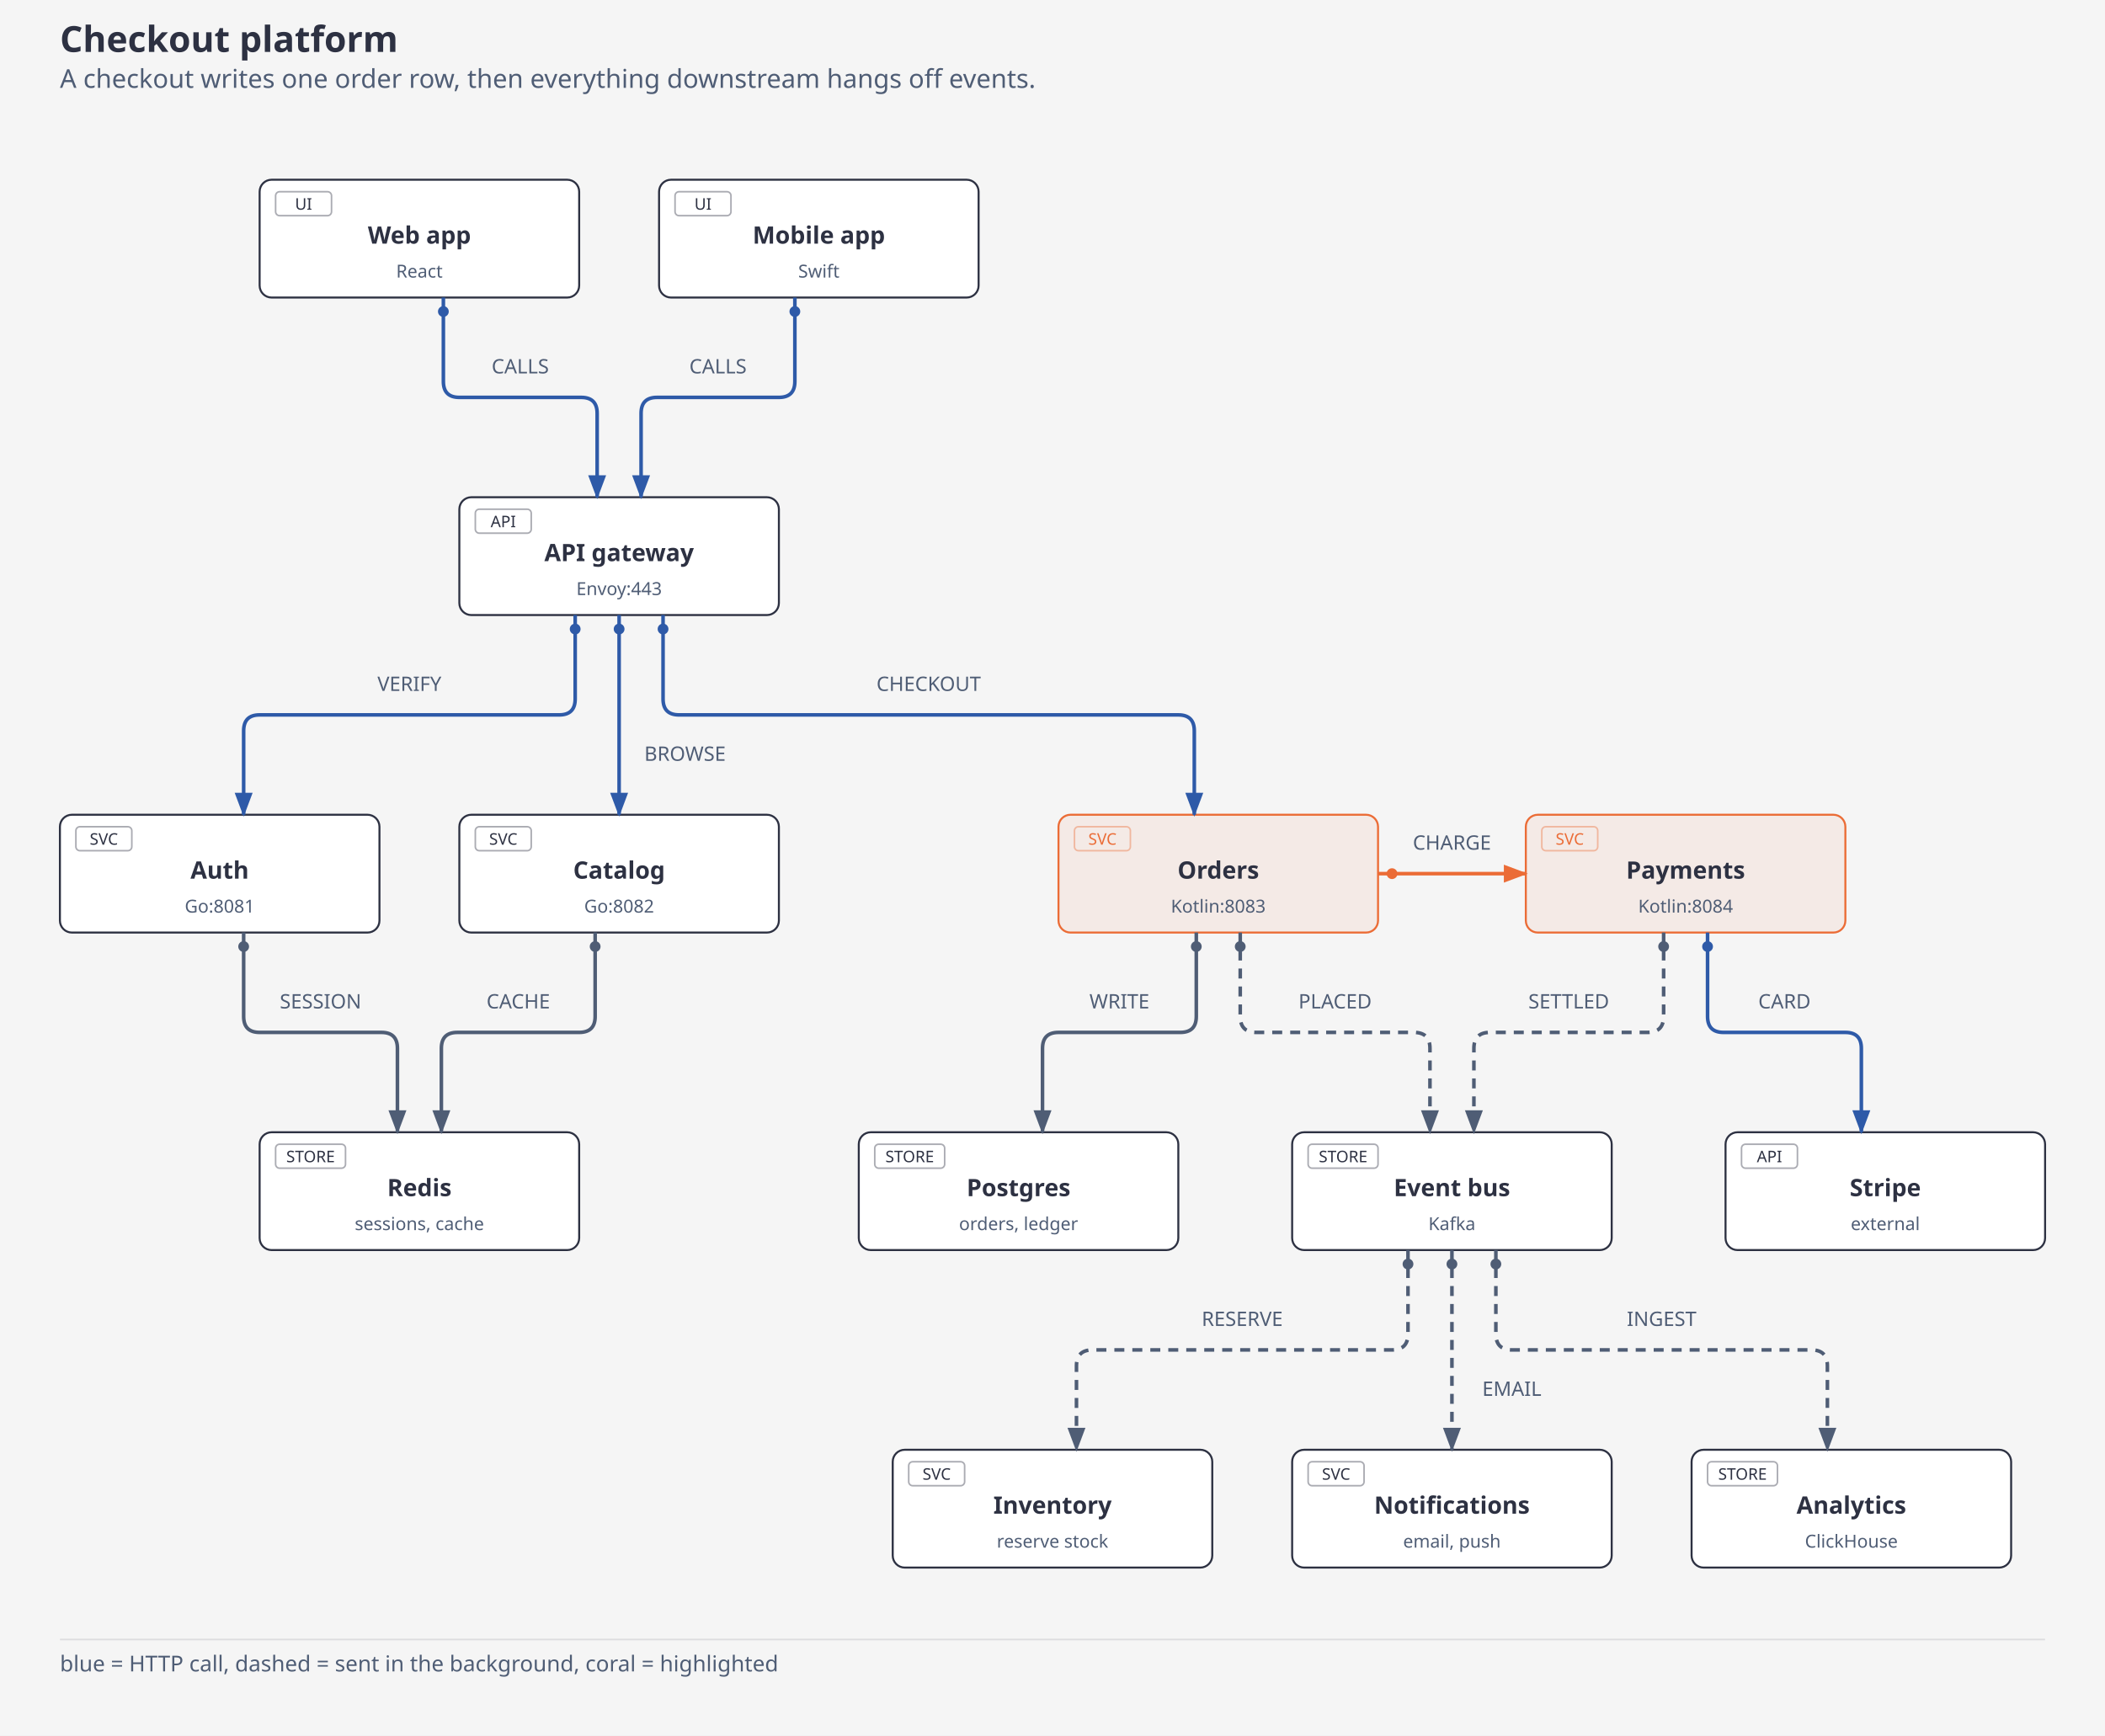
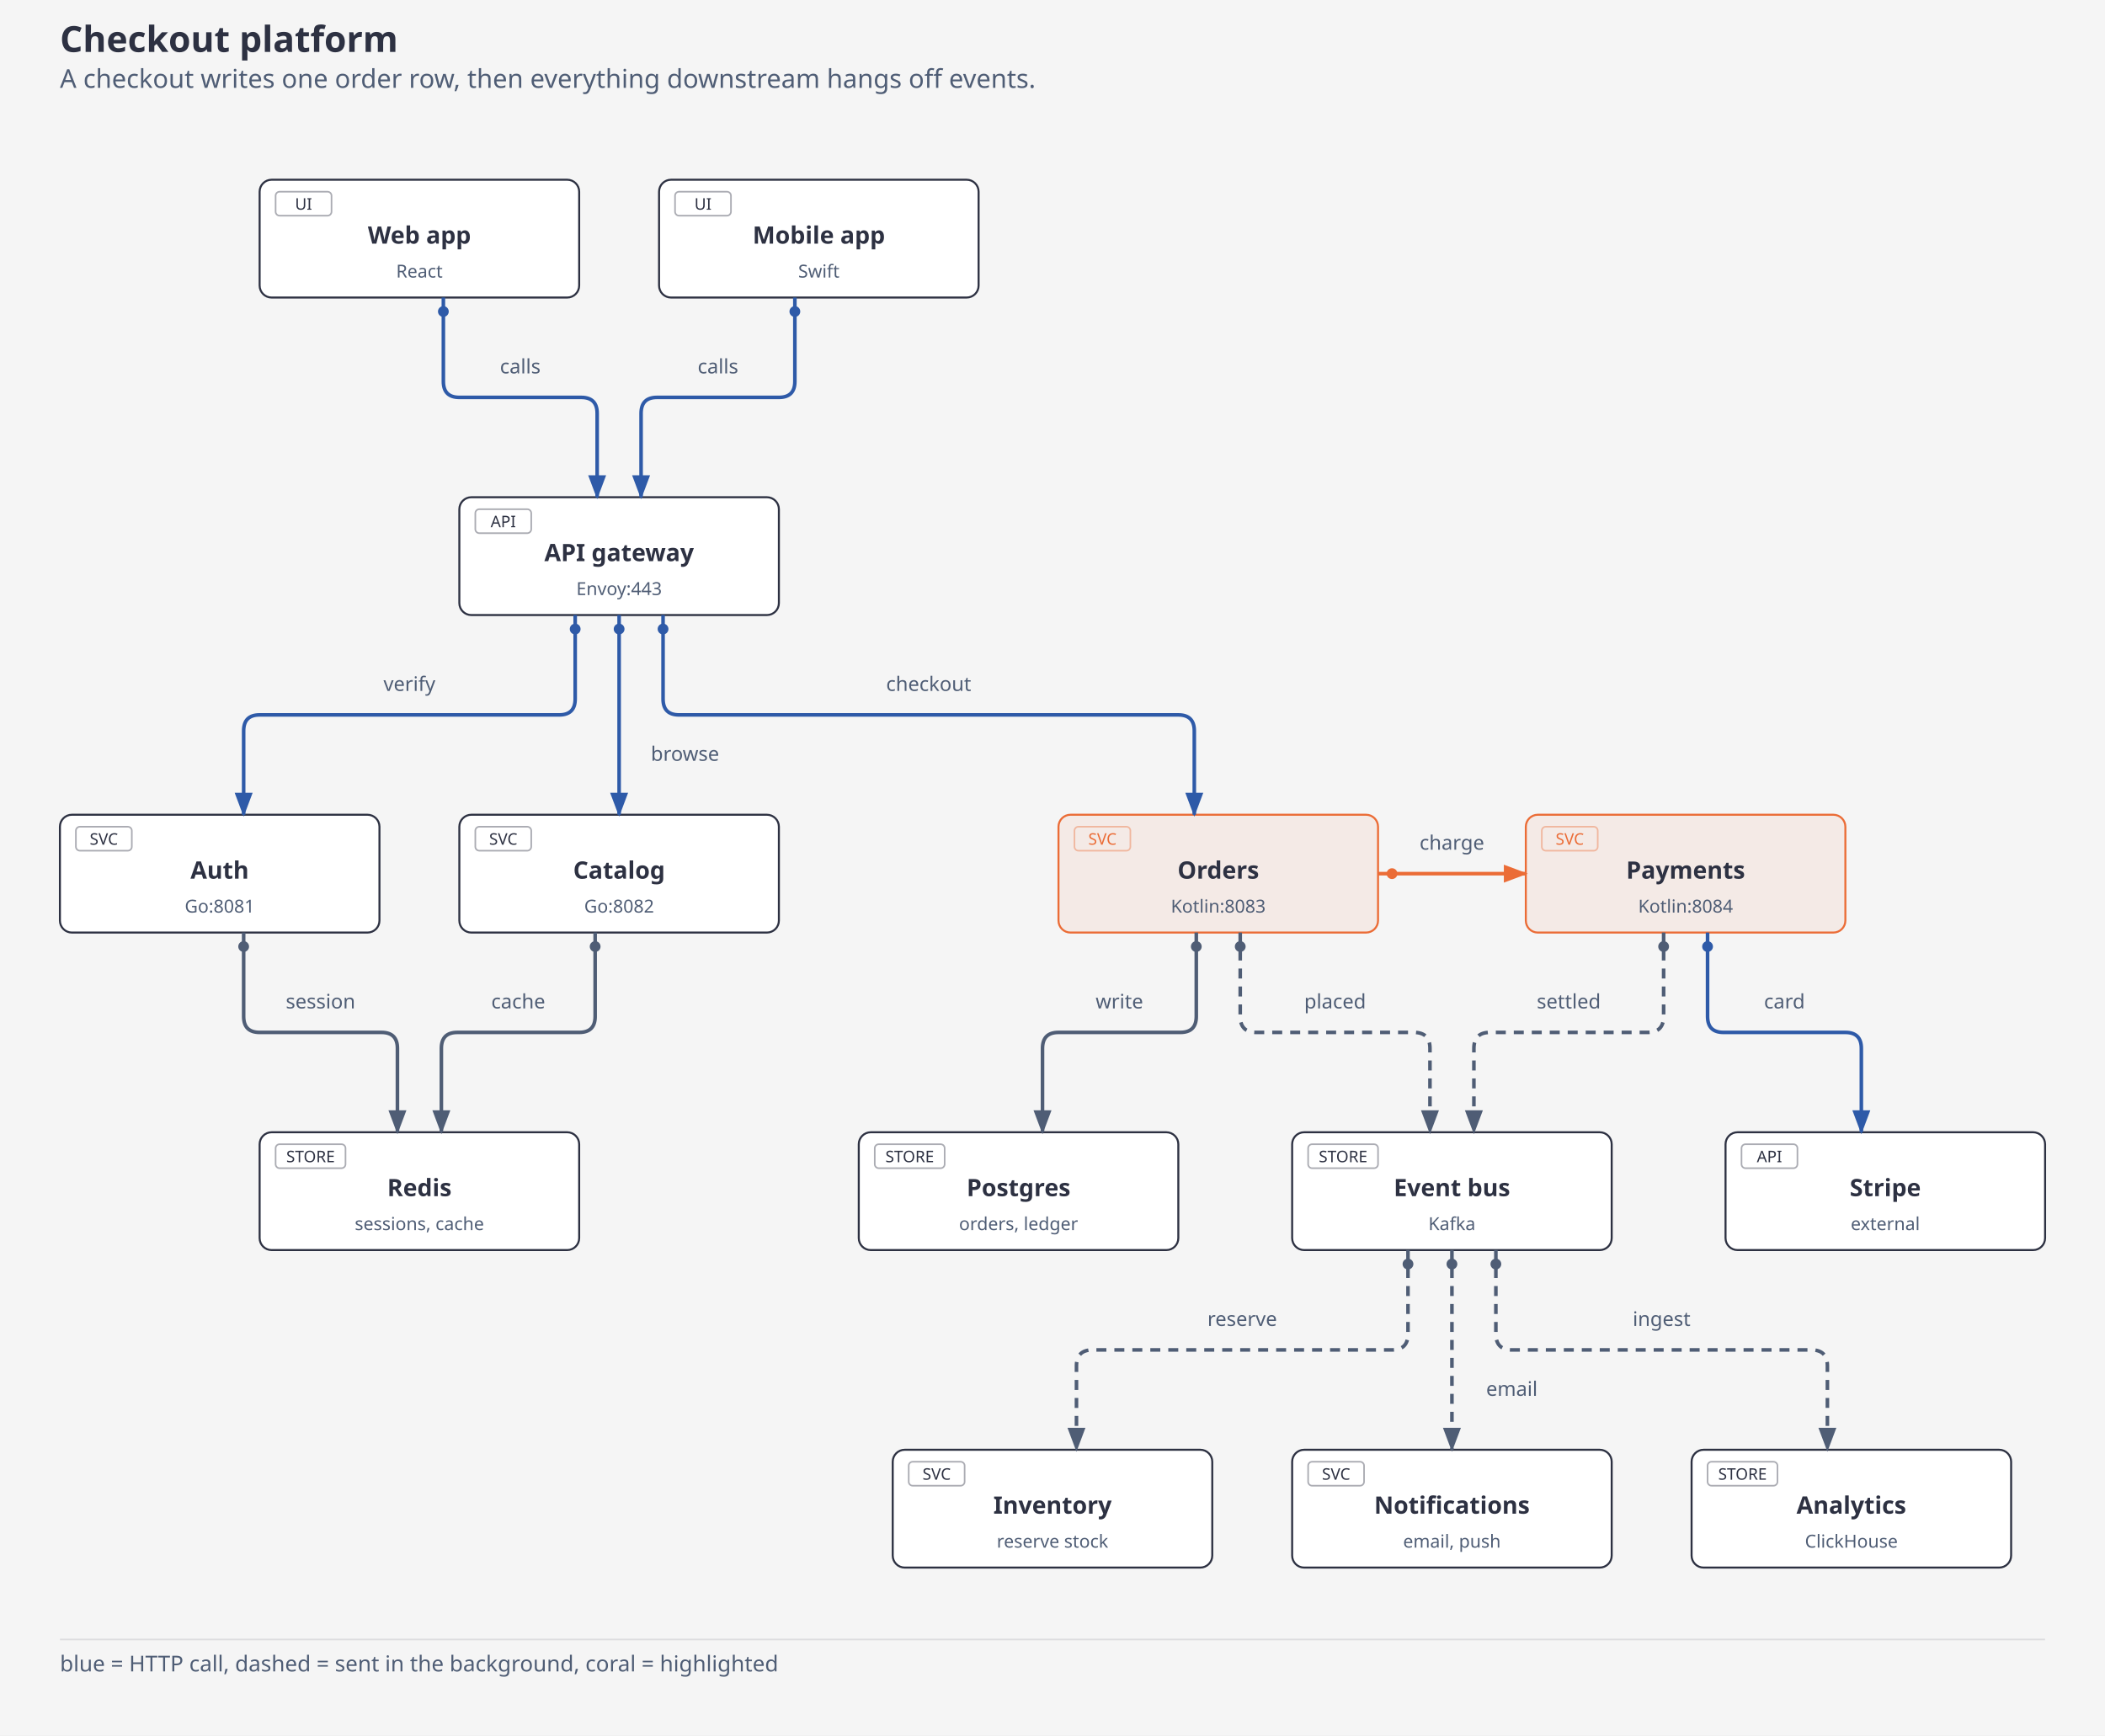
<svg xmlns="http://www.w3.org/2000/svg" role="graphics-document" aria-roledescription="architecture diagram" viewBox="0 0 1054 869" width="1054">
  <rect width="1054" height="869" fill="#f5f5f5" aria-hidden="true" />
  <defs>
    <marker id="a" markerWidth="12" markerHeight="9" refX="11" refY="4.5" orient="auto" markerUnits="userSpaceOnUse">
      <polygon points="0 0,12 4.5,0 9" fill="#4f5d75" />
    </marker>
    <marker id="aa" markerWidth="12" markerHeight="9" refX="11" refY="4.5" orient="auto" markerUnits="userSpaceOnUse">
      <polygon points="0 0,12 4.5,0 9" fill="#eb6c36" />
    </marker>
    <marker id="al" markerWidth="12" markerHeight="9" refX="11" refY="4.5" orient="auto" markerUnits="userSpaceOnUse">
      <polygon points="0 0,12 4.5,0 9" fill="#2e5aa8" />
    </marker>
    <marker id="ar" markerWidth="12" markerHeight="9" refX="11" refY="4.5" orient="auto" markerUnits="userSpaceOnUse">
      <polygon points="0 0,12 4.5,0 9" fill="#7a8399" />
    </marker>
  </defs>
  <text x="30" y="26" font-size="18" font-weight="600" font-family="system-ui, 'Segoe UI', sans-serif" fill="#2d3142">Checkout platform</text>
  <text x="30" y="44" font-size="13" font-family="system-ui, 'Segoe UI', sans-serif" fill="#4f5d75">A checkout writes one order row, then everything downstream hangs off events.</text>
  <rect x="130" y="90" width="160" height="59" rx="6" fill="#f5f5f5" aria-hidden="true" />
  <rect x="130" y="90" width="160" height="59" rx="6" fill="#ffffff" stroke="#2d3142" data-node="web" data-label="Web app" role="graphics-symbol" aria-roledescription="box" aria-label="Web app, React" />
  <rect x="138" y="96" width="28" height="12" rx="2" fill="none" stroke="#2d3142" stroke-opacity=".4" stroke-width=".8" aria-hidden="true" />
  <text x="152" y="105" font-size="8" font-family="system-ui, 'Segoe UI', sans-serif" fill="#2d3142" text-anchor="middle" aria-hidden="true">UI</text>
  <text x="210" y="122" font-size="12" font-weight="600" font-family="system-ui, 'Segoe UI', sans-serif" fill="#2d3142" text-anchor="middle" aria-hidden="true">Web app</text>
  <text x="210" y="139" font-size="9" font-family="system-ui, 'Segoe UI', sans-serif" fill="#4f5d75" text-anchor="middle" aria-hidden="true">React</text>
  <rect x="330" y="90" width="160" height="59" rx="6" fill="#f5f5f5" aria-hidden="true" />
  <rect x="330" y="90" width="160" height="59" rx="6" fill="#ffffff" stroke="#2d3142" data-node="mobile" data-label="Mobile app" role="graphics-symbol" aria-roledescription="box" aria-label="Mobile app, Swift" />
  <rect x="338" y="96" width="28" height="12" rx="2" fill="none" stroke="#2d3142" stroke-opacity=".4" stroke-width=".8" aria-hidden="true" />
  <text x="352" y="105" font-size="8" font-family="system-ui, 'Segoe UI', sans-serif" fill="#2d3142" text-anchor="middle" aria-hidden="true">UI</text>
  <text x="410" y="122" font-size="12" font-weight="600" font-family="system-ui, 'Segoe UI', sans-serif" fill="#2d3142" text-anchor="middle" aria-hidden="true">Mobile app</text>
  <text x="410" y="139" font-size="9" font-family="system-ui, 'Segoe UI', sans-serif" fill="#4f5d75" text-anchor="middle" aria-hidden="true">Swift</text>
  <rect x="230" y="249" width="160" height="59" rx="6" fill="#f5f5f5" aria-hidden="true" />
  <rect x="230" y="249" width="160" height="59" rx="6" fill="#ffffff" stroke="#2d3142" data-node="gw" data-label="API gateway" role="graphics-symbol" aria-roledescription="box" aria-label="API gateway, Envoy:443" />
  <rect x="238" y="255" width="28" height="12" rx="2" fill="none" stroke="#2d3142" stroke-opacity=".4" stroke-width=".8" aria-hidden="true" />
  <text x="252" y="264" font-size="8" font-family="system-ui, 'Segoe UI', sans-serif" fill="#2d3142" text-anchor="middle" aria-hidden="true">API</text>
  <text x="310" y="281" font-size="12" font-weight="600" font-family="system-ui, 'Segoe UI', sans-serif" fill="#2d3142" text-anchor="middle" aria-hidden="true">API gateway</text>
  <text x="310" y="298" font-size="9" font-family="system-ui, 'Segoe UI', sans-serif" fill="#4f5d75" text-anchor="middle" aria-hidden="true">Envoy:443</text>
  <rect x="30" y="408" width="160" height="59" rx="6" fill="#f5f5f5" aria-hidden="true" />
  <rect x="30" y="408" width="160" height="59" rx="6" fill="#ffffff" stroke="#2d3142" data-node="auth" data-label="Auth" role="graphics-symbol" aria-roledescription="box" aria-label="Auth, Go:8081" />
  <rect x="38" y="414" width="28" height="12" rx="2" fill="none" stroke="#2d3142" stroke-opacity=".4" stroke-width=".8" aria-hidden="true" />
  <text x="52" y="423" font-size="8" font-family="system-ui, 'Segoe UI', sans-serif" fill="#2d3142" text-anchor="middle" aria-hidden="true">SVC</text>
  <text x="110" y="440" font-size="12" font-weight="600" font-family="system-ui, 'Segoe UI', sans-serif" fill="#2d3142" text-anchor="middle" aria-hidden="true">Auth</text>
  <text x="110" y="457" font-size="9" font-family="system-ui, 'Segoe UI', sans-serif" fill="#4f5d75" text-anchor="middle" aria-hidden="true">Go:8081</text>
  <rect x="230" y="408" width="160" height="59" rx="6" fill="#f5f5f5" aria-hidden="true" />
  <rect x="230" y="408" width="160" height="59" rx="6" fill="#ffffff" stroke="#2d3142" data-node="catalog" data-label="Catalog" role="graphics-symbol" aria-roledescription="box" aria-label="Catalog, Go:8082" />
  <rect x="238" y="414" width="28" height="12" rx="2" fill="none" stroke="#2d3142" stroke-opacity=".4" stroke-width=".8" aria-hidden="true" />
  <text x="252" y="423" font-size="8" font-family="system-ui, 'Segoe UI', sans-serif" fill="#2d3142" text-anchor="middle" aria-hidden="true">SVC</text>
  <text x="310" y="440" font-size="12" font-weight="600" font-family="system-ui, 'Segoe UI', sans-serif" fill="#2d3142" text-anchor="middle" aria-hidden="true">Catalog</text>
  <text x="310" y="457" font-size="9" font-family="system-ui, 'Segoe UI', sans-serif" fill="#4f5d75" text-anchor="middle" aria-hidden="true">Go:8082</text>
  <rect x="530" y="408" width="160" height="59" rx="6" fill="#f5f5f5" aria-hidden="true" />
  <rect x="530" y="408" width="160" height="59" rx="6" fill="rgba(235,108,54,0.08)" stroke="#eb6c36" data-node="orders" data-label="Orders" role="graphics-symbol" aria-roledescription="box" aria-label="Orders, Kotlin:8083" />
  <rect x="538" y="414" width="28" height="12" rx="2" fill="none" stroke="#eb6c36" stroke-opacity=".4" stroke-width=".8" aria-hidden="true" />
  <text x="552" y="423" font-size="8" font-family="system-ui, 'Segoe UI', sans-serif" fill="#eb6c36" text-anchor="middle" aria-hidden="true">SVC</text>
  <text x="610" y="440" font-size="12" font-weight="600" font-family="system-ui, 'Segoe UI', sans-serif" fill="#2d3142" text-anchor="middle" aria-hidden="true">Orders</text>
  <text x="610" y="457" font-size="9" font-family="system-ui, 'Segoe UI', sans-serif" fill="#4f5d75" text-anchor="middle" aria-hidden="true">Kotlin:8083</text>
  <rect x="764" y="408" width="160" height="59" rx="6" fill="#f5f5f5" aria-hidden="true" />
  <rect x="764" y="408" width="160" height="59" rx="6" fill="rgba(235,108,54,0.08)" stroke="#eb6c36" data-node="pay" data-label="Payments" role="graphics-symbol" aria-roledescription="box" aria-label="Payments, Kotlin:8084" />
  <rect x="772" y="414" width="28" height="12" rx="2" fill="none" stroke="#eb6c36" stroke-opacity=".4" stroke-width=".8" aria-hidden="true" />
  <text x="786" y="423" font-size="8" font-family="system-ui, 'Segoe UI', sans-serif" fill="#eb6c36" text-anchor="middle" aria-hidden="true">SVC</text>
  <text x="844" y="440" font-size="12" font-weight="600" font-family="system-ui, 'Segoe UI', sans-serif" fill="#2d3142" text-anchor="middle" aria-hidden="true">Payments</text>
  <text x="844" y="457" font-size="9" font-family="system-ui, 'Segoe UI', sans-serif" fill="#4f5d75" text-anchor="middle" aria-hidden="true">Kotlin:8084</text>
  <rect x="130" y="567" width="160" height="59" rx="6" fill="#f5f5f5" aria-hidden="true" />
  <rect x="130" y="567" width="160" height="59" rx="6" fill="#ffffff" stroke="#2d3142" data-node="redis" data-label="Redis" role="graphics-symbol" aria-roledescription="box" aria-label="Redis, sessions, cache" />
  <rect x="138" y="573" width="35" height="12" rx="2" fill="none" stroke="#2d3142" stroke-opacity=".4" stroke-width=".8" aria-hidden="true" />
  <text x="155.5" y="582" font-size="8" font-family="system-ui, 'Segoe UI', sans-serif" fill="#2d3142" text-anchor="middle" aria-hidden="true">STORE</text>
  <text x="210" y="599" font-size="12" font-weight="600" font-family="system-ui, 'Segoe UI', sans-serif" fill="#2d3142" text-anchor="middle" aria-hidden="true">Redis</text>
  <text x="210" y="616" font-size="9" font-family="system-ui, 'Segoe UI', sans-serif" fill="#4f5d75" text-anchor="middle" aria-hidden="true">sessions, cache</text>
  <rect x="430" y="567" width="160" height="59" rx="6" fill="#f5f5f5" aria-hidden="true" />
  <rect x="430" y="567" width="160" height="59" rx="6" fill="#ffffff" stroke="#2d3142" data-node="pg" data-label="Postgres" role="graphics-symbol" aria-roledescription="box" aria-label="Postgres, orders, ledger" />
  <rect x="438" y="573" width="35" height="12" rx="2" fill="none" stroke="#2d3142" stroke-opacity=".4" stroke-width=".8" aria-hidden="true" />
  <text x="455.5" y="582" font-size="8" font-family="system-ui, 'Segoe UI', sans-serif" fill="#2d3142" text-anchor="middle" aria-hidden="true">STORE</text>
  <text x="510" y="599" font-size="12" font-weight="600" font-family="system-ui, 'Segoe UI', sans-serif" fill="#2d3142" text-anchor="middle" aria-hidden="true">Postgres</text>
  <text x="510" y="616" font-size="9" font-family="system-ui, 'Segoe UI', sans-serif" fill="#4f5d75" text-anchor="middle" aria-hidden="true">orders, ledger</text>
  <rect x="647" y="567" width="160" height="59" rx="6" fill="#f5f5f5" aria-hidden="true" />
  <rect x="647" y="567" width="160" height="59" rx="6" fill="#ffffff" stroke="#2d3142" data-node="bus" data-label="Event bus" role="graphics-symbol" aria-roledescription="box" aria-label="Event bus, Kafka" />
  <rect x="655" y="573" width="35" height="12" rx="2" fill="none" stroke="#2d3142" stroke-opacity=".4" stroke-width=".8" aria-hidden="true" />
  <text x="672.5" y="582" font-size="8" font-family="system-ui, 'Segoe UI', sans-serif" fill="#2d3142" text-anchor="middle" aria-hidden="true">STORE</text>
  <text x="727" y="599" font-size="12" font-weight="600" font-family="system-ui, 'Segoe UI', sans-serif" fill="#2d3142" text-anchor="middle" aria-hidden="true">Event bus</text>
  <text x="727" y="616" font-size="9" font-family="system-ui, 'Segoe UI', sans-serif" fill="#4f5d75" text-anchor="middle" aria-hidden="true">Kafka</text>
  <rect x="864" y="567" width="160" height="59" rx="6" fill="#f5f5f5" aria-hidden="true" />
  <rect x="864" y="567" width="160" height="59" rx="6" fill="#ffffff" stroke="#2d3142" data-node="stripe" data-label="Stripe" role="graphics-symbol" aria-roledescription="box" aria-label="Stripe, external" />
  <rect x="872" y="573" width="28" height="12" rx="2" fill="none" stroke="#2d3142" stroke-opacity=".4" stroke-width=".8" aria-hidden="true" />
  <text x="886" y="582" font-size="8" font-family="system-ui, 'Segoe UI', sans-serif" fill="#2d3142" text-anchor="middle" aria-hidden="true">API</text>
  <text x="944" y="599" font-size="12" font-weight="600" font-family="system-ui, 'Segoe UI', sans-serif" fill="#2d3142" text-anchor="middle" aria-hidden="true">Stripe</text>
  <text x="944" y="616" font-size="9" font-family="system-ui, 'Segoe UI', sans-serif" fill="#4f5d75" text-anchor="middle" aria-hidden="true">external</text>
  <rect x="447" y="726" width="160" height="59" rx="6" fill="#f5f5f5" aria-hidden="true" />
  <rect x="447" y="726" width="160" height="59" rx="6" fill="#ffffff" stroke="#2d3142" data-node="inventory" data-label="Inventory" role="graphics-symbol" aria-roledescription="box" aria-label="Inventory, reserve stock" />
  <rect x="455" y="732" width="28" height="12" rx="2" fill="none" stroke="#2d3142" stroke-opacity=".4" stroke-width=".8" aria-hidden="true" />
  <text x="469" y="741" font-size="8" font-family="system-ui, 'Segoe UI', sans-serif" fill="#2d3142" text-anchor="middle" aria-hidden="true">SVC</text>
  <text x="527" y="758" font-size="12" font-weight="600" font-family="system-ui, 'Segoe UI', sans-serif" fill="#2d3142" text-anchor="middle" aria-hidden="true">Inventory</text>
  <text x="527" y="775" font-size="9" font-family="system-ui, 'Segoe UI', sans-serif" fill="#4f5d75" text-anchor="middle" aria-hidden="true">reserve stock</text>
  <rect x="647" y="726" width="160" height="59" rx="6" fill="#f5f5f5" aria-hidden="true" />
  <rect x="647" y="726" width="160" height="59" rx="6" fill="#ffffff" stroke="#2d3142" data-node="notify" data-label="Notifications" role="graphics-symbol" aria-roledescription="box" aria-label="Notifications, email, push" />
  <rect x="655" y="732" width="28" height="12" rx="2" fill="none" stroke="#2d3142" stroke-opacity=".4" stroke-width=".8" aria-hidden="true" />
  <text x="669" y="741" font-size="8" font-family="system-ui, 'Segoe UI', sans-serif" fill="#2d3142" text-anchor="middle" aria-hidden="true">SVC</text>
  <text x="727" y="758" font-size="12" font-weight="600" font-family="system-ui, 'Segoe UI', sans-serif" fill="#2d3142" text-anchor="middle" aria-hidden="true">Notifications</text>
  <text x="727" y="775" font-size="9" font-family="system-ui, 'Segoe UI', sans-serif" fill="#4f5d75" text-anchor="middle" aria-hidden="true">email, push</text>
  <rect x="847" y="726" width="160" height="59" rx="6" fill="#f5f5f5" aria-hidden="true" />
  <rect x="847" y="726" width="160" height="59" rx="6" fill="#ffffff" stroke="#2d3142" data-node="analytics" data-label="Analytics" role="graphics-symbol" aria-roledescription="box" aria-label="Analytics, ClickHouse" />
  <rect x="855" y="732" width="35" height="12" rx="2" fill="none" stroke="#2d3142" stroke-opacity=".4" stroke-width=".8" aria-hidden="true" />
  <text x="872.5" y="741" font-size="8" font-family="system-ui, 'Segoe UI', sans-serif" fill="#2d3142" text-anchor="middle" aria-hidden="true">STORE</text>
  <text x="927" y="758" font-size="12" font-weight="600" font-family="system-ui, 'Segoe UI', sans-serif" fill="#2d3142" text-anchor="middle" aria-hidden="true">Analytics</text>
  <text x="927" y="775" font-size="9" font-family="system-ui, 'Segoe UI', sans-serif" fill="#4f5d75" text-anchor="middle" aria-hidden="true">ClickHouse</text>
  <path d="M222,149 L222,191 Q222,199 230,199 L291,199 Q299,199 299,207 L299,249" fill="none" stroke="#2e5aa8" stroke-width="1.8" marker-end="url(#al)" data-from="web" data-to="gw" data-label="calls" data-id="web-&gt;gw:calls" data-from-port="s" data-to-port="n" role="graphics-symbol" aria-roledescription="arrow" aria-label="Web app to API gateway: calls" />
  <circle cx="222" cy="156" r="2.7" fill="#2e5aa8" aria-hidden="true" />
  <path d="M398,149 L398,191 Q398,199 390,199 L329,199 Q321,199 321,207 L321,249" fill="none" stroke="#2e5aa8" stroke-width="1.8" marker-end="url(#al)" data-from="mobile" data-to="gw" data-label="calls" data-id="mobile-&gt;gw:calls" data-from-port="s" data-to-port="n" role="graphics-symbol" aria-roledescription="arrow" aria-label="Mobile app to API gateway: calls" />
  <circle cx="398" cy="156" r="2.7" fill="#2e5aa8" aria-hidden="true" />
  <path d="M288,308 L288,350 Q288,358 280,358 L130,358 Q122,358 122,366 L122,408" fill="none" stroke="#2e5aa8" stroke-width="1.8" marker-end="url(#al)" data-from="gw" data-to="auth" data-label="verify" data-id="gw-&gt;auth:verify" data-from-port="s" data-to-port="n" role="graphics-symbol" aria-roledescription="arrow" aria-label="API gateway to Auth: verify" />
  <circle cx="288" cy="315" r="2.7" fill="#2e5aa8" aria-hidden="true" />
  <path d="M310,308 L310,408" fill="none" stroke="#2e5aa8" stroke-width="1.8" marker-end="url(#al)" data-from="gw" data-to="catalog" data-label="browse" data-id="gw-&gt;catalog:browse" data-from-port="s" data-to-port="n" role="graphics-symbol" aria-roledescription="arrow" aria-label="API gateway to Catalog: browse" />
  <circle cx="310" cy="315" r="2.7" fill="#2e5aa8" aria-hidden="true" />
  <path d="M332,308 L332,350 Q332,358 340,358 L590,358 Q598,358 598,366 L598,408" fill="none" stroke="#2e5aa8" stroke-width="1.8" marker-end="url(#al)" data-from="gw" data-to="orders" data-label="checkout" data-id="gw-&gt;orders:checkout" data-from-port="s" data-to-port="n" role="graphics-symbol" aria-roledescription="arrow" aria-label="API gateway to Orders: checkout" />
  <circle cx="332" cy="315" r="2.7" fill="#2e5aa8" aria-hidden="true" />
  <path d="M690,437.5 L764,437.5" fill="none" stroke="#eb6c36" stroke-width="1.8" marker-end="url(#aa)" data-from="orders" data-to="pay" data-label="charge" data-id="orders-&gt;pay:charge" data-from-port="e" data-to-port="w" role="graphics-symbol" aria-roledescription="arrow" aria-label="Orders to Payments: charge" />
  <circle cx="697" cy="437.5" r="2.7" fill="#eb6c36" aria-hidden="true" />
  <path d="M122,467 L122,509 Q122,517 130,517 L191,517 Q199,517 199,525 L199,567" fill="none" stroke="#4f5d75" stroke-width="1.8" marker-end="url(#a)" data-from="auth" data-to="redis" data-label="session" data-id="auth-&gt;redis:session" data-from-port="s" data-to-port="n" role="graphics-symbol" aria-roledescription="arrow" aria-label="Auth to Redis: session" />
  <circle cx="122" cy="474" r="2.7" fill="#4f5d75" aria-hidden="true" />
  <path d="M298,467 L298,509 Q298,517 290,517 L229,517 Q221,517 221,525 L221,567" fill="none" stroke="#4f5d75" stroke-width="1.8" marker-end="url(#a)" data-from="catalog" data-to="redis" data-label="cache" data-id="catalog-&gt;redis:cache" data-from-port="s" data-to-port="n" role="graphics-symbol" aria-roledescription="arrow" aria-label="Catalog to Redis: cache" />
  <circle cx="298" cy="474" r="2.7" fill="#4f5d75" aria-hidden="true" />
  <path d="M599,467 L599,509 Q599,517 591,517 L530,517 Q522,517 522,525 L522,567" fill="none" stroke="#4f5d75" stroke-width="1.8" marker-end="url(#a)" data-from="orders" data-to="pg" data-label="write" data-id="orders-&gt;pg:write" data-from-port="s" data-to-port="n" role="graphics-symbol" aria-roledescription="arrow" aria-label="Orders to Postgres: write" />
  <circle cx="599" cy="474" r="2.7" fill="#4f5d75" aria-hidden="true" />
  <path d="M621,467 L621,509 Q621,517 629,517 L708,517 Q716,517 716,525 L716,567" fill="none" stroke="#4f5d75" stroke-width="1.8" stroke-dasharray="5,4" marker-end="url(#a)" data-from="orders" data-to="bus" data-label="placed" data-id="orders-&gt;bus:placed" data-from-port="s" data-to-port="n" role="graphics-symbol" aria-roledescription="arrow" aria-label="Orders to Event bus: placed" />
  <circle cx="621" cy="474" r="2.7" fill="#4f5d75" aria-hidden="true" />
  <path d="M855,467 L855,509 Q855,517 863,517 L924,517 Q932,517 932,525 L932,567" fill="none" stroke="#2e5aa8" stroke-width="1.8" marker-end="url(#al)" data-from="pay" data-to="stripe" data-label="card" data-id="pay-&gt;stripe:card" data-from-port="s" data-to-port="n" role="graphics-symbol" aria-roledescription="arrow" aria-label="Payments to Stripe: card" />
  <circle cx="855" cy="474" r="2.7" fill="#2e5aa8" aria-hidden="true" />
  <path d="M833,467 L833,509 Q833,517 825,517 L746,517 Q738,517 738,525 L738,567" fill="none" stroke="#4f5d75" stroke-width="1.8" stroke-dasharray="5,4" marker-end="url(#a)" data-from="pay" data-to="bus" data-label="settled" data-id="pay-&gt;bus:settled" data-from-port="s" data-to-port="n" role="graphics-symbol" aria-roledescription="arrow" aria-label="Payments to Event bus: settled" />
  <circle cx="833" cy="474" r="2.7" fill="#4f5d75" aria-hidden="true" />
  <path d="M705,626 L705,668 Q705,676 697,676 L547,676 Q539,676 539,684 L539,726" fill="none" stroke="#4f5d75" stroke-width="1.8" stroke-dasharray="5,4" marker-end="url(#a)" data-from="bus" data-to="inventory" data-label="reserve" data-id="bus-&gt;inventory:reserve" data-from-port="s" data-to-port="n" role="graphics-symbol" aria-roledescription="arrow" aria-label="Event bus to Inventory: reserve" />
  <circle cx="705" cy="633" r="2.7" fill="#4f5d75" aria-hidden="true" />
  <path d="M727,626 L727,726" fill="none" stroke="#4f5d75" stroke-width="1.8" stroke-dasharray="5,4" marker-end="url(#a)" data-from="bus" data-to="notify" data-label="email" data-id="bus-&gt;notify:email" data-from-port="s" data-to-port="n" role="graphics-symbol" aria-roledescription="arrow" aria-label="Event bus to Notifications: email" />
  <circle cx="727" cy="633" r="2.7" fill="#4f5d75" aria-hidden="true" />
  <path d="M749,626 L749,668 Q749,676 757,676 L907,676 Q915,676 915,684 L915,726" fill="none" stroke="#4f5d75" stroke-width="1.8" stroke-dasharray="5,4" marker-end="url(#a)" data-from="bus" data-to="analytics" data-label="ingest" data-id="bus-&gt;analytics:ingest" data-from-port="s" data-to-port="n" role="graphics-symbol" aria-roledescription="arrow" aria-label="Event bus to Analytics: ingest" />
  <circle cx="749" cy="633" r="2.7" fill="#4f5d75" aria-hidden="true" />
  <rect x="238.5" y="175" width="44" height="16" rx="2" fill="#f5f5f5" aria-hidden="true" />
-   <text x="260.5" y="187" font-size="10" font-family="system-ui, 'Segoe UI', sans-serif" fill="#4f5d75" text-anchor="middle" aria-hidden="true">CALLS</text>
+   <text x="260.5" y="187" font-size="10" font-family="system-ui, 'Segoe UI', sans-serif" fill="#4f5d75" text-anchor="middle" aria-hidden="true">calls</text>
  <rect x="337.5" y="175" width="44" height="16" rx="2" fill="#f5f5f5" aria-hidden="true" />
-   <text x="359.5" y="187" font-size="10" font-family="system-ui, 'Segoe UI', sans-serif" fill="#4f5d75" text-anchor="middle" aria-hidden="true">CALLS</text>
+   <text x="359.5" y="187" font-size="10" font-family="system-ui, 'Segoe UI', sans-serif" fill="#4f5d75" text-anchor="middle" aria-hidden="true">calls</text>
  <rect x="180" y="334" width="50" height="16" rx="2" fill="#f5f5f5" aria-hidden="true" />
-   <text x="205" y="346" font-size="10" font-family="system-ui, 'Segoe UI', sans-serif" fill="#4f5d75" text-anchor="middle" aria-hidden="true">VERIFY</text>
+   <text x="205" y="346" font-size="10" font-family="system-ui, 'Segoe UI', sans-serif" fill="#4f5d75" text-anchor="middle" aria-hidden="true">verify</text>
  <rect x="318" y="369" width="50" height="16" rx="2" fill="#f5f5f5" aria-hidden="true" />
-   <text x="343" y="381" font-size="10" font-family="system-ui, 'Segoe UI', sans-serif" fill="#4f5d75" text-anchor="middle" aria-hidden="true">BROWSE</text>
+   <text x="343" y="381" font-size="10" font-family="system-ui, 'Segoe UI', sans-serif" fill="#4f5d75" text-anchor="middle" aria-hidden="true">browse</text>
  <rect x="433.5" y="334" width="63" height="16" rx="2" fill="#f5f5f5" aria-hidden="true" />
-   <text x="465" y="346" font-size="10" font-family="system-ui, 'Segoe UI', sans-serif" fill="#4f5d75" text-anchor="middle" aria-hidden="true">CHECKOUT</text>
+   <text x="465" y="346" font-size="10" font-family="system-ui, 'Segoe UI', sans-serif" fill="#4f5d75" text-anchor="middle" aria-hidden="true">checkout</text>
  <rect x="702" y="413.5" width="50" height="16" rx="2" fill="#f5f5f5" aria-hidden="true" />
-   <text x="727" y="425.5" font-size="10" font-family="system-ui, 'Segoe UI', sans-serif" fill="#4f5d75" text-anchor="middle" aria-hidden="true">CHARGE</text>
+   <text x="727" y="425.5" font-size="10" font-family="system-ui, 'Segoe UI', sans-serif" fill="#4f5d75" text-anchor="middle" aria-hidden="true">charge</text>
  <rect x="132.5" y="493" width="56" height="16" rx="2" fill="#f5f5f5" aria-hidden="true" />
-   <text x="160.5" y="505" font-size="10" font-family="system-ui, 'Segoe UI', sans-serif" fill="#4f5d75" text-anchor="middle" aria-hidden="true">SESSION</text>
+   <text x="160.5" y="505" font-size="10" font-family="system-ui, 'Segoe UI', sans-serif" fill="#4f5d75" text-anchor="middle" aria-hidden="true">session</text>
  <rect x="237.5" y="493" width="44" height="16" rx="2" fill="#f5f5f5" aria-hidden="true" />
-   <text x="259.5" y="505" font-size="10" font-family="system-ui, 'Segoe UI', sans-serif" fill="#4f5d75" text-anchor="middle" aria-hidden="true">CACHE</text>
+   <text x="259.5" y="505" font-size="10" font-family="system-ui, 'Segoe UI', sans-serif" fill="#4f5d75" text-anchor="middle" aria-hidden="true">cache</text>
  <rect x="538.5" y="493" width="44" height="16" rx="2" fill="#f5f5f5" aria-hidden="true" />
-   <text x="560.5" y="505" font-size="10" font-family="system-ui, 'Segoe UI', sans-serif" fill="#4f5d75" text-anchor="middle" aria-hidden="true">WRITE</text>
+   <text x="560.5" y="505" font-size="10" font-family="system-ui, 'Segoe UI', sans-serif" fill="#4f5d75" text-anchor="middle" aria-hidden="true">write</text>
  <rect x="643.5" y="493" width="50" height="16" rx="2" fill="#f5f5f5" aria-hidden="true" />
-   <text x="668.5" y="505" font-size="10" font-family="system-ui, 'Segoe UI', sans-serif" fill="#4f5d75" text-anchor="middle" aria-hidden="true">PLACED</text>
+   <text x="668.5" y="505" font-size="10" font-family="system-ui, 'Segoe UI', sans-serif" fill="#4f5d75" text-anchor="middle" aria-hidden="true">placed</text>
  <rect x="873.5" y="493" width="40" height="16" rx="2" fill="#f5f5f5" aria-hidden="true" />
-   <text x="893.5" y="505" font-size="10" font-family="system-ui, 'Segoe UI', sans-serif" fill="#4f5d75" text-anchor="middle" aria-hidden="true">CARD</text>
+   <text x="893.5" y="505" font-size="10" font-family="system-ui, 'Segoe UI', sans-serif" fill="#4f5d75" text-anchor="middle" aria-hidden="true">card</text>
  <rect x="757.5" y="493" width="56" height="16" rx="2" fill="#f5f5f5" aria-hidden="true" />
-   <text x="785.5" y="505" font-size="10" font-family="system-ui, 'Segoe UI', sans-serif" fill="#4f5d75" text-anchor="middle" aria-hidden="true">SETTLED</text>
+   <text x="785.5" y="505" font-size="10" font-family="system-ui, 'Segoe UI', sans-serif" fill="#4f5d75" text-anchor="middle" aria-hidden="true">settled</text>
  <rect x="594" y="652" width="56" height="16" rx="2" fill="#f5f5f5" aria-hidden="true" />
-   <text x="622" y="664" font-size="10" font-family="system-ui, 'Segoe UI', sans-serif" fill="#4f5d75" text-anchor="middle" aria-hidden="true">RESERVE</text>
+   <text x="622" y="664" font-size="10" font-family="system-ui, 'Segoe UI', sans-serif" fill="#4f5d75" text-anchor="middle" aria-hidden="true">reserve</text>
  <rect x="735" y="687" width="44" height="16" rx="2" fill="#f5f5f5" aria-hidden="true" />
-   <text x="757" y="699" font-size="10" font-family="system-ui, 'Segoe UI', sans-serif" fill="#4f5d75" text-anchor="middle" aria-hidden="true">EMAIL</text>
+   <text x="757" y="699" font-size="10" font-family="system-ui, 'Segoe UI', sans-serif" fill="#4f5d75" text-anchor="middle" aria-hidden="true">email</text>
  <rect x="807" y="652" width="50" height="16" rx="2" fill="#f5f5f5" aria-hidden="true" />
-   <text x="832" y="664" font-size="10" font-family="system-ui, 'Segoe UI', sans-serif" fill="#4f5d75" text-anchor="middle" aria-hidden="true">INGEST</text>
+   <text x="832" y="664" font-size="10" font-family="system-ui, 'Segoe UI', sans-serif" fill="#4f5d75" text-anchor="middle" aria-hidden="true">ingest</text>
  <line x1="30" y1="821" x2="1024" y2="821" stroke="rgba(45,49,66,0.12)" stroke-width=".8" aria-hidden="true" />
  <text x="30" y="837" font-size="11" font-family="system-ui, 'Segoe UI', sans-serif" fill="#4f5d75">blue = HTTP call, dashed = sent in the background, coral = highlighted</text>
</svg>
